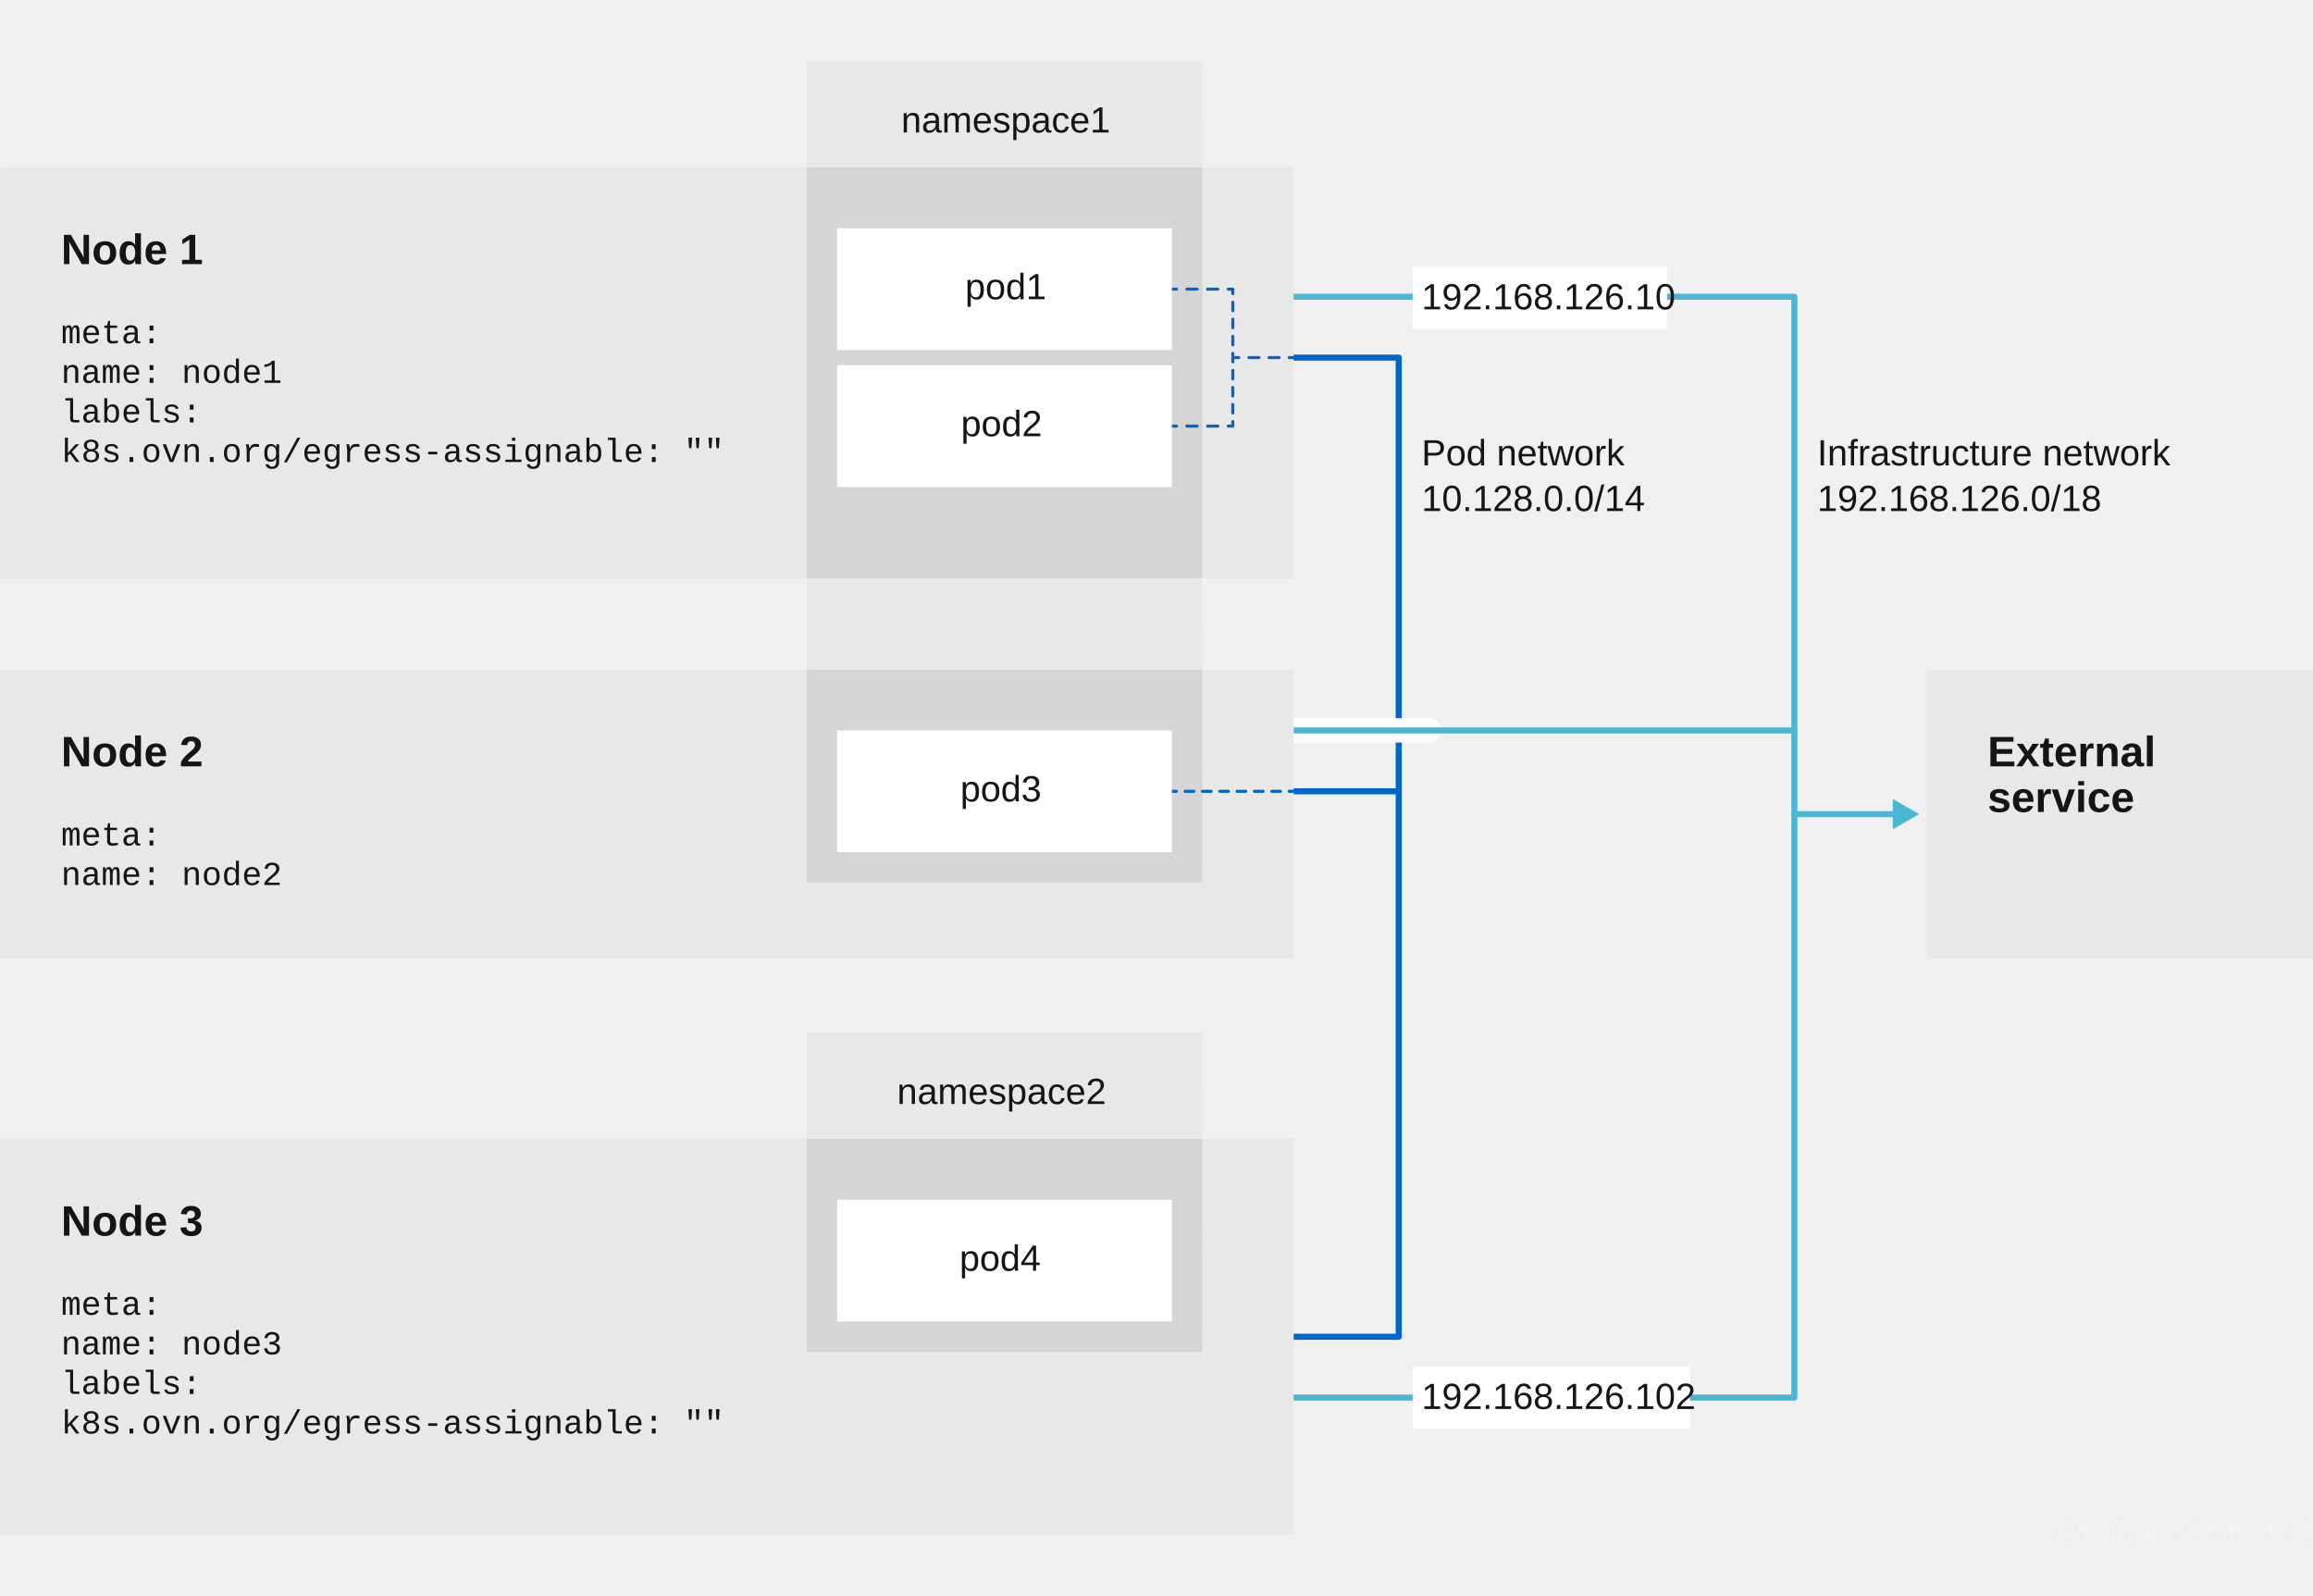
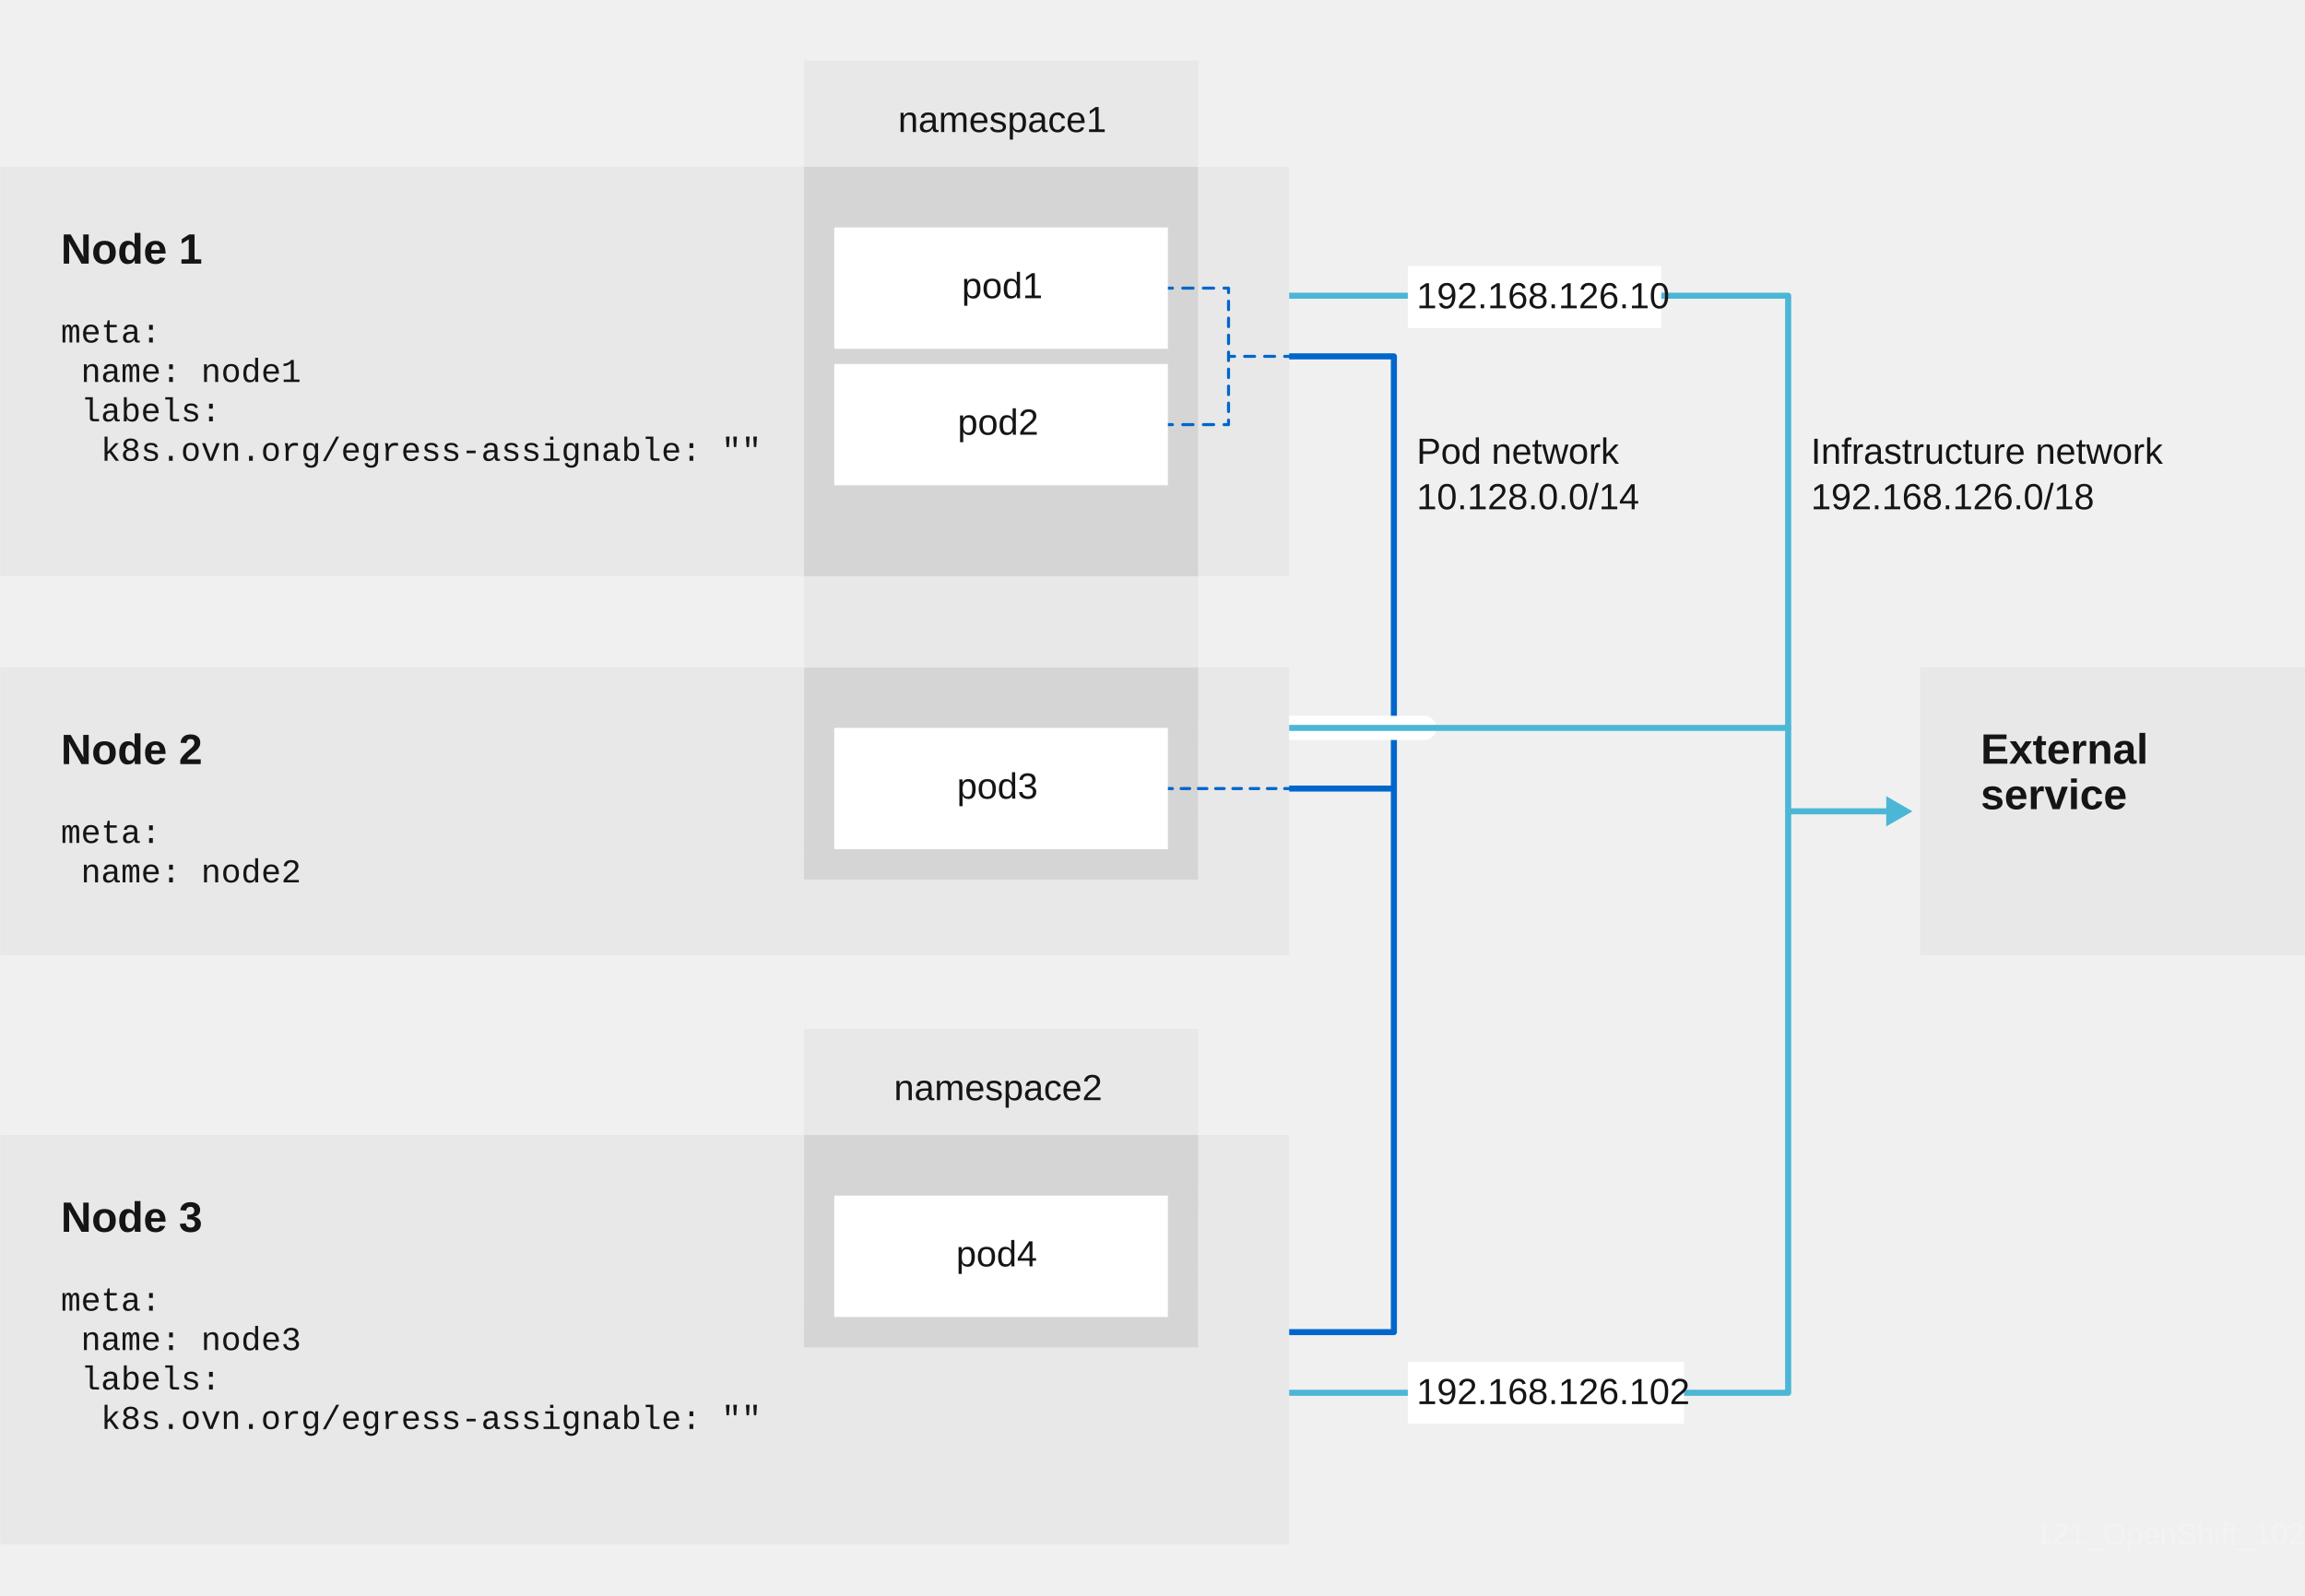
- <svg xmlns="http://www.w3.org/2000/svg" id="a387e084-0d6d-4a46-8ab7-d3861b8dd97e" data-name="artwork" width="760" height="524.218">
+ <svg xmlns="http://www.w3.org/2000/svg" id="adfa7144-27a8-47cd-8695-e5e8074074dc" data-name="artwork" width="760" height="526.218">
  <defs>
-     <style>.b9a9c9d9-87d7-479a-8c95-add05141c48b{font-size:12px;font-family:RedHatText,"Red Hat Text",Overpass,"Helvetica Neue",Arial,sans-serif;font-weight:500;fill:#151515}.f8d4deb5-4e10-4966-8a86-78fcc8f92a11{fill:#151515}.a22a300a-9fdb-46b3-9360-45bf7c684a8b,.e83d103e-c079-4fb7-b12f-ca4b10d4447d,.f8e0a708-049c-4cdd-8eb8-a732ae0c50f6,.ff271b8b-3d6a-4173-9f7c-e0199d93d7ce{fill:none}.e83d103e-c079-4fb7-b12f-ca4b10d4447d,.f8e0a708-049c-4cdd-8eb8-a732ae0c50f6,.ff271b8b-3d6a-4173-9f7c-e0199d93d7ce{stroke:#06c}.a22a300a-9fdb-46b3-9360-45bf7c684a8b,.e83d103e-c079-4fb7-b12f-ca4b10d4447d,.f8e0a708-049c-4cdd-8eb8-a732ae0c50f6,.ff271b8b-3d6a-4173-9f7c-e0199d93d7ce{stroke-linecap:round;stroke-linejoin:round}.a22a300a-9fdb-46b3-9360-45bf7c684a8b,.f8e0a708-049c-4cdd-8eb8-a732ae0c50f6{stroke-width:2px}.a22a300a-9fdb-46b3-9360-45bf7c684a8b{stroke:#4cb6d6}.b8d8d85a-ac21-40f1-a68f-b2e629d14b91{fill:#e8e8e8}.f8d4deb5-4e10-4966-8a86-78fcc8f92a11{font-size:14px;font-family:RedHatText,"Red Hat Text",Overpass,"Helvetica Neue",Arial,sans-serif;font-weight:700}.f8f548e3-dc15-47be-a3bc-05af63cb91e4{fill:#fff}.b6330101-eae3-4bc9-8996-f18569100a75{fill:#d5d5d5}.e83d103e-c079-4fb7-b12f-ca4b10d4447d{stroke-dasharray:3.4 3.4}.b06f50e5-17a7-4b56-b9ec-4a8cf5a90893{font-size:11px;font-family:LiberationMono,"Liberation Mono",Consolas,Monaco,"Andale Mono",monospace;font-weight:400}</style>
+     <style>.b02ba650-d72d-409a-ab30-a4c04f62ad2b,.bd522a33-15fc-4dc7-aabf-4aadc03e6994,.ebfa67b6-e3ef-49ab-b393-8775b63f7edb,.f9d273aa-c454-4076-bab0-2e01fafdece5{fill:none}.b02ba650-d72d-409a-ab30-a4c04f62ad2b,.bd522a33-15fc-4dc7-aabf-4aadc03e6994,.ebfa67b6-e3ef-49ab-b393-8775b63f7edb{stroke:#06c}.b02ba650-d72d-409a-ab30-a4c04f62ad2b,.bd522a33-15fc-4dc7-aabf-4aadc03e6994,.ebfa67b6-e3ef-49ab-b393-8775b63f7edb,.f9d273aa-c454-4076-bab0-2e01fafdece5{stroke-linecap:round;stroke-linejoin:round}.b02ba650-d72d-409a-ab30-a4c04f62ad2b,.f9d273aa-c454-4076-bab0-2e01fafdece5{stroke-width:2px}.f9d273aa-c454-4076-bab0-2e01fafdece5{stroke:#4cb6d6}.b72d3cbc-6bfc-4efc-917b-8df957a52164{fill:#fff}.a7e03fb4-441a-42ed-b186-eb8bfd1331f2{font-size:12px;font-family:RedHatText,"Red Hat Text",Overpass,"Helvetica Neue",Arial,sans-serif;font-weight:500;fill:#151515}.ac8302a1-f9b5-4858-be1d-a79e9acacdf2,.e188186e-72be-4018-9a44-535c0a01483d{fill:#151515}.ab9e9585-9dce-4215-b9a5-e5f53498db8f{fill:#e8e8e8}.ac8302a1-f9b5-4858-be1d-a79e9acacdf2{font-size:14px;font-family:RedHatText,"Red Hat Text",Overpass,"Helvetica Neue",Arial,sans-serif;font-weight:700}.b814b036-fc6a-4294-beef-f2ebc34fe84d,.e188186e-72be-4018-9a44-535c0a01483d{font-size:11px;font-family:LiberationMono,"Liberation Mono",Consolas,Monaco,"Andale Mono",monospace}.b814b036-fc6a-4294-beef-f2ebc34fe84d{font-weight:400}.b592640b-c316-475e-bce6-b7a3789f36a5{fill:#d5d5d5}.bd522a33-15fc-4dc7-aabf-4aadc03e6994{stroke-dasharray:3.4 3.4}</style>
  </defs>
-   <text class="b9a9c9d9-87d7-479a-8c95-add05141c48b" transform="translate(467.089 152.904)">Pod network<tspan x="0" y="15">10.128.0.0/14</tspan>
-   </text>
-   <path class="f8e0a708-049c-4cdd-8eb8-a732ae0c50f6" d="M424.774 117.5h34.817v321.718h-34.498" />
-   <text class="b9a9c9d9-87d7-479a-8c95-add05141c48b" transform="translate(597.089 152.904)">Infrastructure network<tspan x="0" y="15">192.168.126.0/18</tspan>
-   </text>
-   <path class="a22a300a-9fdb-46b3-9360-45bf7c684a8b" d="M424.614 97.501h164.977v361.717H424.933" />
-   <path class="b8d8d85a-ac21-40f1-a68f-b2e629d14b91" d="M633.07 220h127v95h-127z" />
-   <text class="f8d4deb5-4e10-4966-8a86-78fcc8f92a11" transform="translate(653.07 251.788)">External<tspan x="0" y="15">service</tspan>
-   </text>
-   <path class="f8e0a708-049c-4cdd-8eb8-a732ae0c50f6" d="M459.591 260H425.07" />
-   <path stroke="#fff" stroke-width="8" stroke-linecap="round" stroke-linejoin="round" fill="none" d="M469.591 240H425.07" />
-   <path class="a22a300a-9fdb-46b3-9360-45bf7c684a8b" d="M589.591 240H425.07M589.591 267.5h33.803" />
-   <path fill="#4cb6d6" d="M621.935 272.486l8.635-4.986-8.635-4.986v9.972z" />
-   <path class="f8f548e3-dc15-47be-a3bc-05af63cb91e4" d="M464.185 87.706h83.558v20.426h-83.558z" />
-   <text class="b9a9c9d9-87d7-479a-8c95-add05141c48b" transform="translate(467.089 101.647)">192.168.126.10</text>
-   <path class="f8f548e3-dc15-47be-a3bc-05af63cb91e4" d="M464.185 449.005h91.058v20.426h-91.058z" />
-   <text class="b9a9c9d9-87d7-479a-8c95-add05141c48b" transform="translate(467.089 462.946)">192.168.126.102</text>
-   <path class="b8d8d85a-ac21-40f1-a68f-b2e629d14b91" d="M.07 55h425v135H.07zM.07 374.218h425v130H.07zM.07 220h425v95H.07z" />
-   <path class="b6330101-eae3-4bc9-8996-f18569100a75" d="M394.996 444.218H265.07l.075-70H395.07l-.074 70z" />
-   <path class="b8d8d85a-ac21-40f1-a68f-b2e629d14b91" d="M394.996 339.218H265.07l.075 35H395.07l-.074-35z" />
-   <path class="b6330101-eae3-4bc9-8996-f18569100a75" d="M265.107 55h129.925v135H265.107zM394.996 290H265.07l.075-70H395.07l-.074 70z" />
-   <path class="b8d8d85a-ac21-40f1-a68f-b2e629d14b91" d="M394.996 20H265.07l.075 35H395.07l-.074-35zM394.996 190H265.07l.075 30H395.07l-.074-30z" />
-   <path class="ff271b8b-3d6a-4173-9f7c-e0199d93d7ce" d="M385.07 140h1.5" />
-   <path class="e83d103e-c079-4fb7-b12f-ca4b10d4447d" d="M389.97 140h11.9" />
-   <path class="ff271b8b-3d6a-4173-9f7c-e0199d93d7ce" d="M403.57 140h1.5v-1.5" />
-   <path stroke-dasharray="2.8 2.8" stroke-linecap="round" stroke-linejoin="round" stroke="#06c" fill="none" d="M405.07 135.7V97.9" />
-   <path class="ff271b8b-3d6a-4173-9f7c-e0199d93d7ce" d="M405.07 96.5V95h-1.5" />
-   <path class="e83d103e-c079-4fb7-b12f-ca4b10d4447d" d="M400.17 95h-11.9" />
-   <path class="ff271b8b-3d6a-4173-9f7c-e0199d93d7ce" d="M386.57 95h-1.5M425.07 117.5h-1.5" />
-   <path stroke-dasharray="3.3 3.3" stroke-linecap="round" stroke-linejoin="round" stroke="#06c" fill="none" d="M420.27 117.5h-11.55" />
-   <path class="ff271b8b-3d6a-4173-9f7c-e0199d93d7ce" d="M407.07 117.5h-1.5" />
-   <path class="f8f548e3-dc15-47be-a3bc-05af63cb91e4" d="M275.07 394.218h110v40h-110z" />
-   <text class="b9a9c9d9-87d7-479a-8c95-add05141c48b" transform="translate(315.251 417.542)">pod4</text>
-   <text class="f8d4deb5-4e10-4966-8a86-78fcc8f92a11" transform="translate(20.07 406.006)">Node 3<tspan class="b06f50e5-17a7-4b56-b9ec-4a8cf5a90893">
+   <path class="b02ba650-d72d-409a-ab30-a4c04f62ad2b" d="M424.774 117.5h34.817v321.718h-34.498" />
+   <path class="f9d273aa-c454-4076-bab0-2e01fafdece5" d="M424.614 97.501h164.977v361.717H424.933" />
+   <path class="b72d3cbc-6bfc-4efc-917b-8df957a52164" d="M464.185 449.005h91.058v20.426h-91.058z" />
+   <text class="a7e03fb4-441a-42ed-b186-eb8bfd1331f2" transform="translate(467.089 462.946)">192.168.126.102</text>
+   <path class="ab9e9585-9dce-4215-b9a5-e5f53498db8f" d="M.07 374.218h425v135H.07z" />
+   <text class="ac8302a1-f9b5-4858-be1d-a79e9acacdf2" transform="translate(20.07 406.146)">Node 3<tspan class="b814b036-fc6a-4294-beef-f2ebc34fe84d">
      <tspan x="0" y="26">meta:</tspan>
-       <tspan x="0" y="39"> name: node3</tspan>
-       <tspan x="0" y="52"> labels:</tspan>
-       <tspan x="0" y="65"> k8s.ovn.org/egress-assignable: ""</tspan>
    </tspan>
  </text>
-   <path class="f8f548e3-dc15-47be-a3bc-05af63cb91e4" d="M275.07 120h110v40h-110z" />
-   <text class="b9a9c9d9-87d7-479a-8c95-add05141c48b" transform="translate(315.736 143.323)">pod2</text>
-   <path class="f8f548e3-dc15-47be-a3bc-05af63cb91e4" d="M275.07 75h110v40h-110z" />
-   <text class="b9a9c9d9-87d7-479a-8c95-add05141c48b" transform="translate(317.104 98.323)">pod1</text>
-   <text class="f8d4deb5-4e10-4966-8a86-78fcc8f92a11" transform="translate(20.07 86.788)">Node 1<tspan class="b06f50e5-17a7-4b56-b9ec-4a8cf5a90893">
+   <text class="e188186e-72be-4018-9a44-535c0a01483d" transform="translate(26.682 445.145)">name: node3</text>
+   <text class="e188186e-72be-4018-9a44-535c0a01483d" transform="translate(26.645 458.146)">labels:</text>
+   <text class="e188186e-72be-4018-9a44-535c0a01483d" transform="translate(33.219 471.146)">k8s.ovn.org/egress-assignable: ""</text>
+   <text class="a7e03fb4-441a-42ed-b186-eb8bfd1331f2" transform="translate(467.089 152.904)">Pod network<tspan x="0" y="15">10.128.0.0/14</tspan>
+   </text>
+   <text class="a7e03fb4-441a-42ed-b186-eb8bfd1331f2" transform="translate(597.089 152.904)">Infrastructure network<tspan x="0" y="15">192.168.126.0/18</tspan>
+   </text>
+   <path class="ab9e9585-9dce-4215-b9a5-e5f53498db8f" d="M633.07 220h127v95h-127z" />
+   <text class="ac8302a1-f9b5-4858-be1d-a79e9acacdf2" transform="translate(653.07 251.788)">External<tspan x="0" y="15">service</tspan>
+   </text>
+   <path class="b02ba650-d72d-409a-ab30-a4c04f62ad2b" d="M459.591 260H425.07" />
+   <path stroke="#fff" stroke-width="8" stroke-linecap="round" stroke-linejoin="round" fill="none" d="M469.591 240H425.07" />
+   <path class="f9d273aa-c454-4076-bab0-2e01fafdece5" d="M589.591 240H425.07M589.591 267.5h33.803" />
+   <path fill="#4cb6d6" d="M621.935 272.486l8.635-4.986-8.635-4.986v9.972z" />
+   <path class="b72d3cbc-6bfc-4efc-917b-8df957a52164" d="M464.185 87.706h83.558v20.426h-83.558z" />
+   <text class="a7e03fb4-441a-42ed-b186-eb8bfd1331f2" transform="translate(467.089 101.647)">192.168.126.10</text>
+   <path class="ab9e9585-9dce-4215-b9a5-e5f53498db8f" d="M.07 55h425v135H.07z" />
+   <path class="b592640b-c316-475e-bce6-b7a3789f36a5" d="M394.996 444.218H265.07l.075-70H395.07l-.074 70z" />
+   <path class="ab9e9585-9dce-4215-b9a5-e5f53498db8f" d="M394.996 339.218H265.07l.075 35H395.07l-.074-35z" />
+   <path class="b592640b-c316-475e-bce6-b7a3789f36a5" d="M265.107 55h129.925v135H265.107z" />
+   <path class="ab9e9585-9dce-4215-b9a5-e5f53498db8f" d="M394.996 20H265.07l.075 35H395.07l-.074-35z" />
+   <path class="ebfa67b6-e3ef-49ab-b393-8775b63f7edb" d="M385.07 140h1.5" />
+   <path class="bd522a33-15fc-4dc7-aabf-4aadc03e6994" d="M389.97 140h11.9" />
+   <path class="ebfa67b6-e3ef-49ab-b393-8775b63f7edb" d="M403.57 140h1.5v-1.5" />
+   <path stroke-dasharray="2.8 2.8" stroke-linecap="round" stroke-linejoin="round" stroke="#06c" fill="none" d="M405.07 135.7V97.9" />
+   <path class="ebfa67b6-e3ef-49ab-b393-8775b63f7edb" d="M405.07 96.5V95h-1.5" />
+   <path class="bd522a33-15fc-4dc7-aabf-4aadc03e6994" d="M400.17 95h-11.9" />
+   <path class="ebfa67b6-e3ef-49ab-b393-8775b63f7edb" d="M386.57 95h-1.5M425.07 117.5h-1.5" />
+   <path stroke-dasharray="3.3 3.3" stroke-linecap="round" stroke-linejoin="round" stroke="#06c" fill="none" d="M420.27 117.5h-11.55" />
+   <path class="ebfa67b6-e3ef-49ab-b393-8775b63f7edb" d="M407.07 117.5h-1.5" />
+   <path class="b72d3cbc-6bfc-4efc-917b-8df957a52164" d="M275.07 394.218h110v40h-110z" />
+   <text class="a7e03fb4-441a-42ed-b186-eb8bfd1331f2" transform="translate(315.251 417.542)">pod4</text>
+   <path class="b72d3cbc-6bfc-4efc-917b-8df957a52164" d="M275.07 120h110v40h-110z" />
+   <text class="a7e03fb4-441a-42ed-b186-eb8bfd1331f2" transform="translate(315.736 143.323)">pod2</text>
+   <path class="b72d3cbc-6bfc-4efc-917b-8df957a52164" d="M275.07 75h110v40h-110z" />
+   <text class="a7e03fb4-441a-42ed-b186-eb8bfd1331f2" transform="translate(317.104 98.323)">pod1</text>
+   <text class="ac8302a1-f9b5-4858-be1d-a79e9acacdf2" transform="translate(20.07 86.928)">Node 1<tspan class="b814b036-fc6a-4294-beef-f2ebc34fe84d">
      <tspan x="0" y="26">meta:</tspan>
-       <tspan x="0" y="39"> name: node1</tspan>
-       <tspan x="0" y="52"> labels:</tspan>
-       <tspan x="0" y="65"> k8s.ovn.org/egress-assignable: ""</tspan>
    </tspan>
  </text>
-   <text class="f8d4deb5-4e10-4966-8a86-78fcc8f92a11" transform="translate(20.07 251.788)">Node 2<tspan class="b06f50e5-17a7-4b56-b9ec-4a8cf5a90893">
-       <tspan x="0" y="26">meta:</tspan>
-       <tspan x="0" y="39"> name: node2</tspan>
-     </tspan>
-   </text>
+   <text class="e188186e-72be-4018-9a44-535c0a01483d" transform="translate(26.682 125.928)">name: node1</text>
+   <text class="e188186e-72be-4018-9a44-535c0a01483d" transform="translate(26.645 138.928)">labels:</text>
+   <text class="e188186e-72be-4018-9a44-535c0a01483d" transform="translate(33.219 151.928)">k8s.ovn.org/egress-assignable: ""</text>
+   <text class="a7e03fb4-441a-42ed-b186-eb8bfd1331f2" transform="translate(296.117 43.531)">namespace1</text>
+   <text class="a7e03fb4-441a-42ed-b186-eb8bfd1331f2" transform="translate(294.749 362.742)">namespace2</text>
  <g>
-     <path class="ff271b8b-3d6a-4173-9f7c-e0199d93d7ce" d="M425.07 260h-1.5" />
+     <text transform="translate(671.012 509.235)" font-size="10" fill="#f3f3f3" font-family="RedHatText,&quot;Red Hat Text&quot;,Overpass,&quot;Helvetica Neue&quot;,Arial,sans-serif">121_OpenShift_1020</text>
+     <path fill="none" d="M0 486.218h760v40H0z" />
+   </g>
+   <g>
+     <path class="ab9e9585-9dce-4215-b9a5-e5f53498db8f" d="M.07 220h425v95H.07z" />
+     <text class="ac8302a1-f9b5-4858-be1d-a79e9acacdf2" transform="translate(20.07 251.928)">Node 2<tspan class="b814b036-fc6a-4294-beef-f2ebc34fe84d">
+         <tspan x="0" y="26">meta:</tspan>
+       </tspan>
+     </text>
+     <text class="e188186e-72be-4018-9a44-535c0a01483d" transform="translate(26.682 290.928)">name: node2</text>
+   </g>
+   <path class="b592640b-c316-475e-bce6-b7a3789f36a5" d="M394.996 290H265.07l.075-70H395.07l-.074 70z" />
+   <path class="ab9e9585-9dce-4215-b9a5-e5f53498db8f" d="M394.996 190H265.07l.075 30H395.07l-.074-30z" />
+   <g>
+     <path class="ebfa67b6-e3ef-49ab-b393-8775b63f7edb" d="M425.07 260h-1.5" />
    <path stroke-dasharray="2.846 2.846" stroke-linecap="round" stroke-linejoin="round" stroke="#06c" fill="none" d="M420.724 260h-32.731" />
-     <path class="ff271b8b-3d6a-4173-9f7c-e0199d93d7ce" d="M386.57 260h-1.5" />
+     <path class="ebfa67b6-e3ef-49ab-b393-8775b63f7edb" d="M386.57 260h-1.5" />
  </g>
-   <path class="f8f548e3-dc15-47be-a3bc-05af63cb91e4" d="M275.07 240h110v40h-110z" />
-   <text class="b9a9c9d9-87d7-479a-8c95-add05141c48b" transform="translate(315.514 263.323)">pod3</text>
-   <text class="b9a9c9d9-87d7-479a-8c95-add05141c48b" transform="translate(296.117 43.531)">namespace1</text>
-   <text class="b9a9c9d9-87d7-479a-8c95-add05141c48b" transform="translate(294.749 362.742)">namespace2</text>
-   <g>
-     <text transform="translate(671.012 507.235)" font-size="10" fill="#f3f3f3" font-family="RedHatText,&quot;Red Hat Text&quot;,Overpass,&quot;Helvetica Neue&quot;,Arial,sans-serif">121_OpenShift_1020</text>
-     <path fill="none" d="M0 484.218h760v40H0z" />
-   </g>
+   <path class="b72d3cbc-6bfc-4efc-917b-8df957a52164" d="M275.07 240h110v40h-110z" />
+   <text class="a7e03fb4-441a-42ed-b186-eb8bfd1331f2" transform="translate(315.514 263.323)">pod3</text>
</svg>
